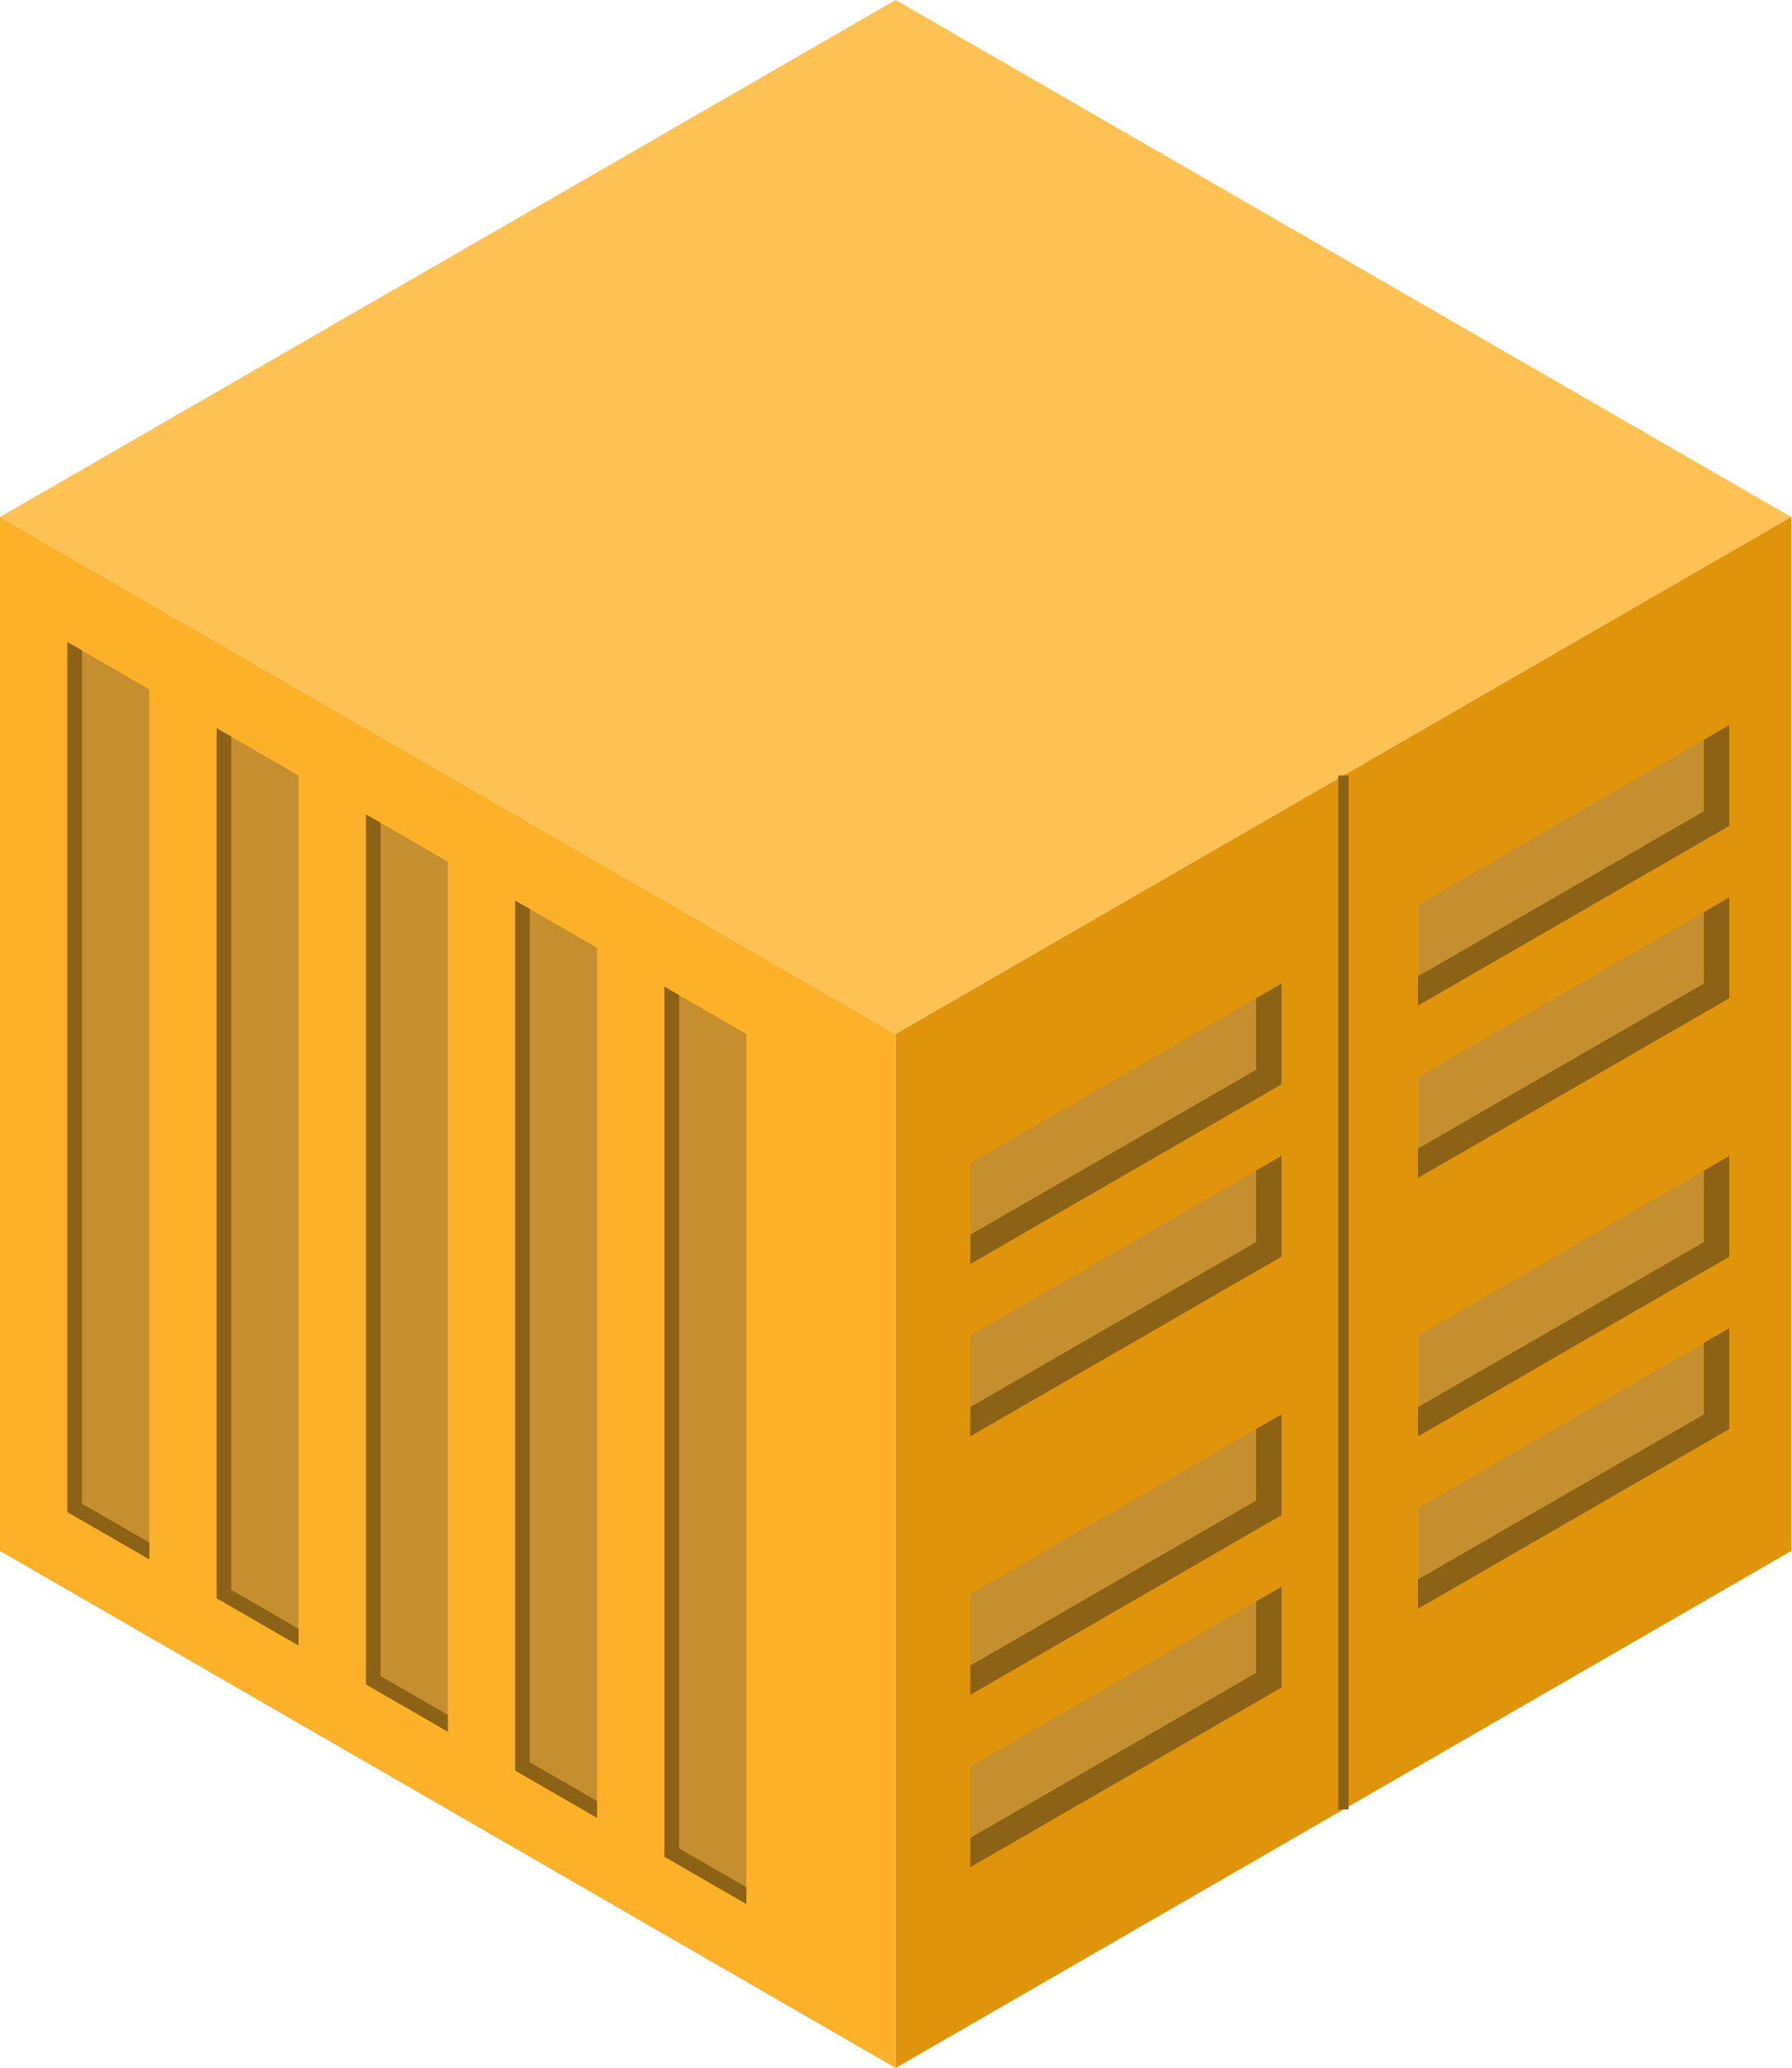
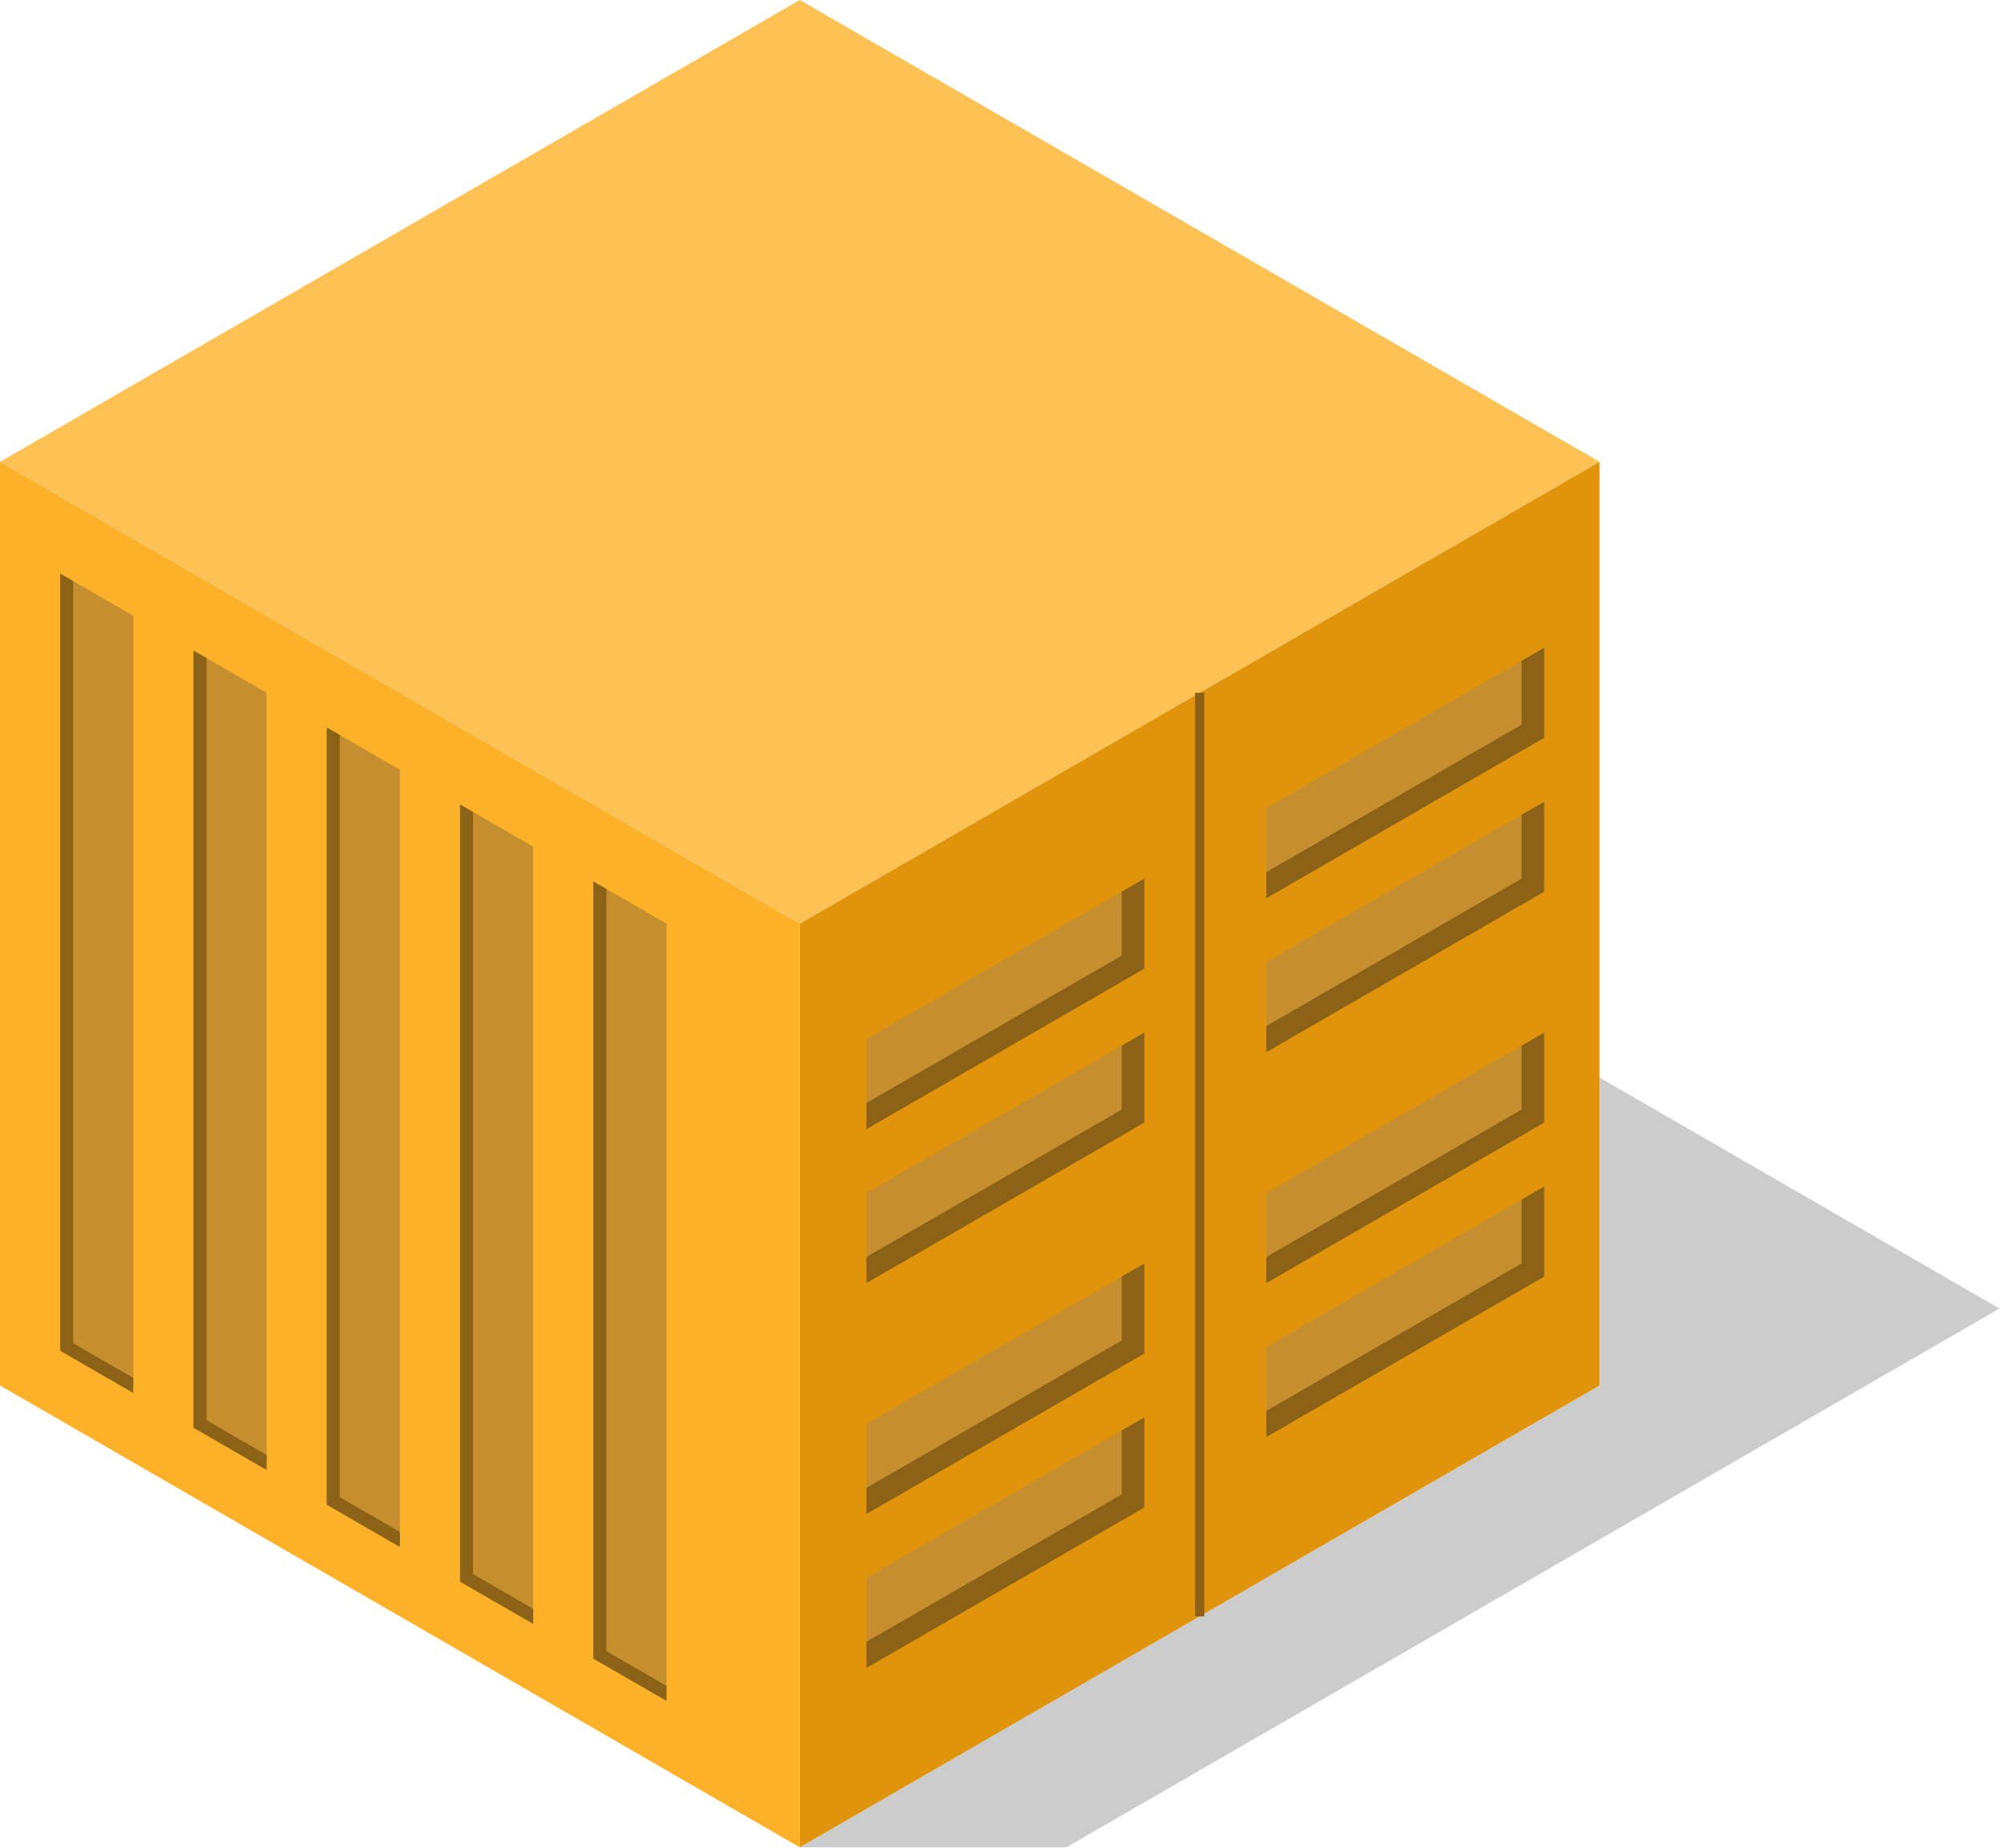
- <svg xmlns="http://www.w3.org/2000/svg" width="45.827mm" height="52.917mm" viewBox="0 0 45.827 52.917" version="1.1" id="svg8">
-   <defs id="defs2" />
-   <g id="layer1" transform="translate(-8.907018,23.52384)">
-     <g id="g7819" transform="matrix(0.2645833,0,0,0.2645833,-250.3849,-269.5863)">
-       <g transform="translate(1283.11,765)" id="g5433">
-         <g transform="translate(0,317.48)" id="path4950">
-           <path id="path7728" style="fill:#fcb129;fill-rule:nonzero" d="m -303.109,-102.48 v 100 l 86.603,50 v -100 z" />
-         </g>
-         <g transform="translate(0,317.48)" id="path4952">
-           <path id="path7731" style="fill:#fdc154;fill-rule:nonzero" d="m -259.808,-127.48 43.302,-25 86.602,50 -86.602,50 -86.603,-50 z" />
-         </g>
-         <g transform="translate(0,317.48)" id="path4954">
-           <path id="path7734" style="fill:#df940c;fill-rule:nonzero" d="m -129.904,-102.48 v 100 l -86.602,50 v -100 z" />
-         </g>
-         <g transform="matrix(0.866025,0.5,0,1,-38.8685,462.54)" id="path4956">
-           <rect id="rect7737" style="fill:#c58f2f;fill-rule:nonzero" height="83.333" width="8.333" y="-86.647" x="-296.785" />
-         </g>
-         <g transform="matrix(0.866025,0.5,0,1,-24.4347,470.873)" id="path49561">
-           <rect id="rect7740" style="fill:#c58f2f;fill-rule:nonzero" height="83.333" width="8.333" y="-86.647" x="-296.785" />
-         </g>
-         <g transform="matrix(0.866025,0.5,0,1,-10.001,479.206)" id="path49562">
-           <rect id="rect7743" style="fill:#c58f2f;fill-rule:nonzero" height="83.333" width="8.333" y="-86.647" x="-296.785" />
-         </g>
-         <g transform="matrix(0.866025,0.5,0,1,4.43277,487.54)" id="path49563">
-           <rect id="rect7746" style="fill:#c58f2f;fill-rule:nonzero" height="83.333" width="8.333" y="-86.647" x="-296.785" />
-         </g>
-         <g transform="matrix(0.866025,0.5,0,1,18.8665,495.873)" id="path49564">
-           <rect id="rect7749" style="fill:#c58f2f;fill-rule:nonzero" height="83.333" width="8.333" y="-86.647" x="-296.785" />
-         </g>
-         <g transform="matrix(0.866025,0.5,0,1,-39.0619,463.261)" id="path4958">
-           <path id="path7752" style="fill:none;fill-rule:nonzero;stroke:#8c6217;stroke-width:1.63px" d="m -296.562,-87.48 v 83.333 h 8.334" />
-         </g>
-         <g transform="matrix(0.866025,0.5,0,1,-24.6281,471.595)" id="path49581">
-           <path id="path7755" style="fill:none;fill-rule:nonzero;stroke:#8c6217;stroke-width:1.63px" d="m -296.562,-87.48 v 83.333 h 8.334" />
-         </g>
-         <g transform="matrix(0.866025,0.5,0,1,-10.1943,479.928)" id="path49582">
-           <path id="path7758" style="fill:none;fill-rule:nonzero;stroke:#8c6217;stroke-width:1.63px" d="m -296.562,-87.48 v 83.333 h 8.334" />
-         </g>
-         <g transform="matrix(0.866025,0.5,0,1,4.23939,488.261)" id="path49583">
-           <path id="path7761" style="fill:none;fill-rule:nonzero;stroke:#8c6217;stroke-width:1.63px" d="m -296.562,-87.48 v 83.333 h 8.334" />
-         </g>
-         <g transform="matrix(0.866025,0.5,0,1,18.6731,496.595)" id="path49584">
-           <path id="path7764" style="fill:none;fill-rule:nonzero;stroke:#8c6217;stroke-width:1.63px" d="m -296.562,-87.48 v 83.333 h 8.334" />
-         </g>
-         <g transform="translate(0,317.48)" id="path4988">
-           <path id="path7767" style="fill:none;fill-rule:nonzero;stroke:#8c6217;stroke-width:1px" d="m -173.205,-77.48 v 100" />
-         </g>
-         <g transform="matrix(0.866025,-0.5,0,1,-20.3044,241.703)" id="path5062">
-           <path id="path7770" style="fill:#c58f2f;fill-rule:nonzero" d="m -168.221,-73.314 h 33.333 v 8.334 h -33.333 z" />
-         </g>
-         <g transform="matrix(0.866025,-0.5,0,1,-20.3044,258.37)" id="path50621">
-           <path id="path7773" style="fill:#c58f2f;fill-rule:nonzero" d="m -168.221,-73.314 h 33.333 v 8.334 h -33.333 z" />
-         </g>
-         <g transform="matrix(0.866025,-0.5,0,1,-20.3044,283.37)" id="path50622">
-           <path id="path7776" style="fill:#c58f2f;fill-rule:nonzero" d="m -168.221,-73.314 h 33.333 v 8.334 h -33.333 z" />
-         </g>
-         <g transform="matrix(0.866025,-0.5,0,1,-20.3044,300.037)" id="path50623">
-           <path id="path7779" style="fill:#c58f2f;fill-rule:nonzero" d="m -168.221,-73.314 h 33.333 v 8.334 h -33.333 z" />
-         </g>
-         <g transform="matrix(0.866025,-0.5,0,1,-63.6057,325.037)" id="path50624">
-           <path id="path7782" style="fill:#c58f2f;fill-rule:nonzero" d="m -168.221,-73.314 h 33.333 v 8.334 h -33.333 z" />
-         </g>
-         <g transform="matrix(0.866025,-0.5,0,1,-63.6057,308.37)" id="path50625">
-           <path id="path7785" style="fill:#c58f2f;fill-rule:nonzero" d="m -168.221,-73.314 h 33.333 v 8.334 h -33.333 z" />
-         </g>
-         <g transform="matrix(0.866025,-0.5,0,1,-63.6057,283.37)" id="path50626">
-           <path id="path7788" style="fill:#c58f2f;fill-rule:nonzero" d="m -168.221,-73.314 h 33.333 v 8.334 h -33.333 z" />
-         </g>
-         <g transform="matrix(0.866025,-0.5,0,1,-63.6057,266.703)" id="path50627">
-           <path id="path7791" style="fill:#c58f2f;fill-rule:nonzero" d="m -168.221,-73.314 h 33.333 v 8.334 h -33.333 z" />
-         </g>
-         <g transform="matrix(0.866025,-0.5,0,1,-20.3044,250.037)" id="path5064">
-           <path id="path7794" style="fill:none;fill-rule:nonzero;stroke:#8c6217;stroke-width:2.83px" d="m -134.888,-81.647 v 8.333 h -33.333" />
-         </g>
-         <g transform="matrix(0.866025,-0.5,0,1,-20.3044,266.703)" id="path50641">
-           <path id="path7797" style="fill:none;fill-rule:nonzero;stroke:#8c6217;stroke-width:2.83px" d="m -134.888,-81.647 v 8.333 h -33.333" />
-         </g>
-         <g transform="matrix(0.866025,-0.5,0,1,-20.3044,291.703)" id="path50642">
-           <path id="path7800" style="fill:none;fill-rule:nonzero;stroke:#8c6217;stroke-width:2.83px" d="m -134.888,-81.647 v 8.333 h -33.333" />
-         </g>
-         <g transform="matrix(0.866025,-0.5,0,1,-20.3044,308.37)" id="path50643">
-           <path id="path7803" style="fill:none;fill-rule:nonzero;stroke:#8c6217;stroke-width:2.83px" d="m -134.888,-81.647 v 8.333 h -33.333" />
-         </g>
-         <g transform="matrix(0.866025,-0.5,0,1,-63.6057,333.37)" id="path50644">
-           <path id="path7806" style="fill:none;fill-rule:nonzero;stroke:#8c6217;stroke-width:2.83px" d="m -134.888,-81.647 v 8.333 h -33.333" />
-         </g>
-         <g transform="matrix(0.866025,-0.5,0,1,-63.6057,316.703)" id="path50645">
-           <path id="path7809" style="fill:none;fill-rule:nonzero;stroke:#8c6217;stroke-width:2.83px" d="m -134.888,-81.647 v 8.333 h -33.333" />
-         </g>
-         <g transform="matrix(0.866025,-0.5,0,1,-63.6057,291.703)" id="path50646">
-           <path id="path7812" style="fill:none;fill-rule:nonzero;stroke:#8c6217;stroke-width:2.83px" d="m -134.888,-81.647 v 8.333 h -33.333" />
-         </g>
-         <g transform="matrix(0.866025,-0.5,0,1,-63.6057,275.037)" id="path50647">
-           <path id="path7815" style="fill:none;fill-rule:nonzero;stroke:#8c6217;stroke-width:2.83px" d="m -134.888,-81.647 v 8.333 h -33.333" />
-         </g>
+ <svg xmlns="http://www.w3.org/2000/svg" width="100%" height="100%" viewBox="0 0 217 200" version="1.1" xml:space="preserve" style="fill-rule:evenodd;clip-rule:evenodd;">
+   <g transform="matrix(1,0,0,1,-548.483,-50)">
+     <g id="Container-banana" transform="matrix(1,0,0,1,851.592,-115)">
+       <g transform="matrix(1,0,0,1,-2128.98,-1247.47)">
+         <path d="M1912.47,1612.47L1941.34,1612.47L2042.38,1554.14L1999.08,1529.14L1999.08,1562.47L1912.47,1612.47Z" style="fill-opacity:0.2;" />
+       </g>
+       <g id="path4950" transform="matrix(1,0,0,1,0,317.48)">
+         <path d="M-303.109,-102.48L-303.109,-2.48L-216.506,47.52L-216.506,-52.48L-303.109,-102.48Z" style="fill:rgb(252,177,41);fill-rule:nonzero;" />
+       </g>
+       <g id="path4952" transform="matrix(1,0,0,1,0,317.48)">
+         <path d="M-259.808,-127.48L-216.506,-152.48L-129.904,-102.48L-216.506,-52.48L-303.109,-102.48L-259.808,-127.48Z" style="fill:rgb(253,193,84);fill-rule:nonzero;" />
+       </g>
+       <g id="path4954" transform="matrix(1,0,0,1,0,317.48)">
+         <path d="M-129.904,-102.48L-129.904,-2.48L-216.506,47.52L-216.506,-52.48L-129.904,-102.48Z" style="fill:rgb(223,148,12);fill-rule:nonzero;" />
+       </g>
+       <g id="path4956" transform="matrix(0.866025,0.5,-4.80741e-17,1,-38.8685,462.54)">
+         <rect x="-296.785" y="-86.647" width="8.333" height="83.333" style="fill:rgb(197,143,47);fill-rule:nonzero;" />
+       </g>
+       <g id="path49561" transform="matrix(0.866025,0.5,-4.80741e-17,1,-24.4347,470.873)">
+         <rect x="-296.785" y="-86.647" width="8.333" height="83.333" style="fill:rgb(197,143,47);fill-rule:nonzero;" />
+       </g>
+       <g id="path49562" transform="matrix(0.866025,0.5,-4.80741e-17,1,-10.001,479.206)">
+         <rect x="-296.785" y="-86.647" width="8.333" height="83.333" style="fill:rgb(197,143,47);fill-rule:nonzero;" />
+       </g>
+       <g id="path49563" transform="matrix(0.866025,0.5,-4.80741e-17,1,4.43277,487.54)">
+         <rect x="-296.785" y="-86.647" width="8.333" height="83.333" style="fill:rgb(197,143,47);fill-rule:nonzero;" />
+       </g>
+       <g id="path49564" transform="matrix(0.866025,0.5,-4.80741e-17,1,18.8665,495.873)">
+         <rect x="-296.785" y="-86.647" width="8.333" height="83.333" style="fill:rgb(197,143,47);fill-rule:nonzero;" />
+       </g>
+       <g id="path4958" transform="matrix(0.866025,0.5,-4.80741e-17,1,-39.0619,463.261)">
+         <path d="M-296.562,-87.48L-296.562,-4.147L-288.228,-4.147" style="fill:none;fill-rule:nonzero;stroke:rgb(140,98,23);stroke-width:1.63px;" />
+       </g>
+       <g id="path49581" transform="matrix(0.866025,0.5,-4.80741e-17,1,-24.6281,471.595)">
+         <path d="M-296.562,-87.48L-296.562,-4.147L-288.228,-4.147" style="fill:none;fill-rule:nonzero;stroke:rgb(140,98,23);stroke-width:1.63px;" />
+       </g>
+       <g id="path49582" transform="matrix(0.866025,0.5,-4.80741e-17,1,-10.1943,479.928)">
+         <path d="M-296.562,-87.48L-296.562,-4.147L-288.228,-4.147" style="fill:none;fill-rule:nonzero;stroke:rgb(140,98,23);stroke-width:1.63px;" />
+       </g>
+       <g id="path49583" transform="matrix(0.866025,0.5,-4.80741e-17,1,4.23939,488.261)">
+         <path d="M-296.562,-87.48L-296.562,-4.147L-288.228,-4.147" style="fill:none;fill-rule:nonzero;stroke:rgb(140,98,23);stroke-width:1.63px;" />
+       </g>
+       <g id="path49584" transform="matrix(0.866025,0.5,-4.80741e-17,1,18.6731,496.595)">
+         <path d="M-296.562,-87.48L-296.562,-4.147L-288.228,-4.147" style="fill:none;fill-rule:nonzero;stroke:rgb(140,98,23);stroke-width:1.63px;" />
+       </g>
+       <g id="path4988" transform="matrix(1,0,0,1,0,317.48)">
+         <path d="M-173.205,-77.48L-173.205,22.52" style="fill:none;fill-rule:nonzero;stroke:rgb(140,98,23);stroke-width:1px;" />
+       </g>
+       <g id="path5062" transform="matrix(0.866025,-0.5,4.80741e-17,1,-20.3044,241.703)">
+         <path d="M-168.221,-73.314L-134.888,-73.314L-134.888,-64.98L-168.221,-64.98L-168.221,-73.314Z" style="fill:rgb(197,143,47);fill-rule:nonzero;" />
+       </g>
+       <g id="path50621" transform="matrix(0.866025,-0.5,4.80741e-17,1,-20.3044,258.37)">
+         <path d="M-168.221,-73.314L-134.888,-73.314L-134.888,-64.98L-168.221,-64.98L-168.221,-73.314Z" style="fill:rgb(197,143,47);fill-rule:nonzero;" />
+       </g>
+       <g id="path50622" transform="matrix(0.866025,-0.5,4.80741e-17,1,-20.3044,283.37)">
+         <path d="M-168.221,-73.314L-134.888,-73.314L-134.888,-64.98L-168.221,-64.98L-168.221,-73.314Z" style="fill:rgb(197,143,47);fill-rule:nonzero;" />
+       </g>
+       <g id="path50623" transform="matrix(0.866025,-0.5,4.80741e-17,1,-20.3044,300.037)">
+         <path d="M-168.221,-73.314L-134.888,-73.314L-134.888,-64.98L-168.221,-64.98L-168.221,-73.314Z" style="fill:rgb(197,143,47);fill-rule:nonzero;" />
+       </g>
+       <g id="path50624" transform="matrix(0.866025,-0.5,4.80741e-17,1,-63.6057,325.037)">
+         <path d="M-168.221,-73.314L-134.888,-73.314L-134.888,-64.98L-168.221,-64.98L-168.221,-73.314Z" style="fill:rgb(197,143,47);fill-rule:nonzero;" />
+       </g>
+       <g id="path50625" transform="matrix(0.866025,-0.5,4.80741e-17,1,-63.6057,308.37)">
+         <path d="M-168.221,-73.314L-134.888,-73.314L-134.888,-64.98L-168.221,-64.98L-168.221,-73.314Z" style="fill:rgb(197,143,47);fill-rule:nonzero;" />
+       </g>
+       <g id="path50626" transform="matrix(0.866025,-0.5,4.80741e-17,1,-63.6057,283.37)">
+         <path d="M-168.221,-73.314L-134.888,-73.314L-134.888,-64.98L-168.221,-64.98L-168.221,-73.314Z" style="fill:rgb(197,143,47);fill-rule:nonzero;" />
+       </g>
+       <g id="path50627" transform="matrix(0.866025,-0.5,4.80741e-17,1,-63.6057,266.703)">
+         <path d="M-168.221,-73.314L-134.888,-73.314L-134.888,-64.98L-168.221,-64.98L-168.221,-73.314Z" style="fill:rgb(197,143,47);fill-rule:nonzero;" />
+       </g>
+       <g id="path5064" transform="matrix(0.866025,-0.5,4.80741e-17,1,-20.3044,250.037)">
+         <path d="M-134.888,-81.647L-134.888,-73.314L-168.221,-73.314" style="fill:none;fill-rule:nonzero;stroke:rgb(140,98,23);stroke-width:2.83px;" />
+       </g>
+       <g id="path50641" transform="matrix(0.866025,-0.5,4.80741e-17,1,-20.3044,266.703)">
+         <path d="M-134.888,-81.647L-134.888,-73.314L-168.221,-73.314" style="fill:none;fill-rule:nonzero;stroke:rgb(140,98,23);stroke-width:2.83px;" />
+       </g>
+       <g id="path50642" transform="matrix(0.866025,-0.5,4.80741e-17,1,-20.3044,291.703)">
+         <path d="M-134.888,-81.647L-134.888,-73.314L-168.221,-73.314" style="fill:none;fill-rule:nonzero;stroke:rgb(140,98,23);stroke-width:2.83px;" />
+       </g>
+       <g id="path50643" transform="matrix(0.866025,-0.5,4.80741e-17,1,-20.3044,308.37)">
+         <path d="M-134.888,-81.647L-134.888,-73.314L-168.221,-73.314" style="fill:none;fill-rule:nonzero;stroke:rgb(140,98,23);stroke-width:2.83px;" />
+       </g>
+       <g id="path50644" transform="matrix(0.866025,-0.5,4.80741e-17,1,-63.6057,333.37)">
+         <path d="M-134.888,-81.647L-134.888,-73.314L-168.221,-73.314" style="fill:none;fill-rule:nonzero;stroke:rgb(140,98,23);stroke-width:2.83px;" />
+       </g>
+       <g id="path50645" transform="matrix(0.866025,-0.5,4.80741e-17,1,-63.6057,316.703)">
+         <path d="M-134.888,-81.647L-134.888,-73.314L-168.221,-73.314" style="fill:none;fill-rule:nonzero;stroke:rgb(140,98,23);stroke-width:2.83px;" />
+       </g>
+       <g id="path50646" transform="matrix(0.866025,-0.5,4.80741e-17,1,-63.6057,291.703)">
+         <path d="M-134.888,-81.647L-134.888,-73.314L-168.221,-73.314" style="fill:none;fill-rule:nonzero;stroke:rgb(140,98,23);stroke-width:2.83px;" />
+       </g>
+       <g id="path50647" transform="matrix(0.866025,-0.5,4.80741e-17,1,-63.6057,275.037)">
+         <path d="M-134.888,-81.647L-134.888,-73.314L-168.221,-73.314" style="fill:none;fill-rule:nonzero;stroke:rgb(140,98,23);stroke-width:2.83px;" />
      </g>
    </g>
  </g>
</svg>
